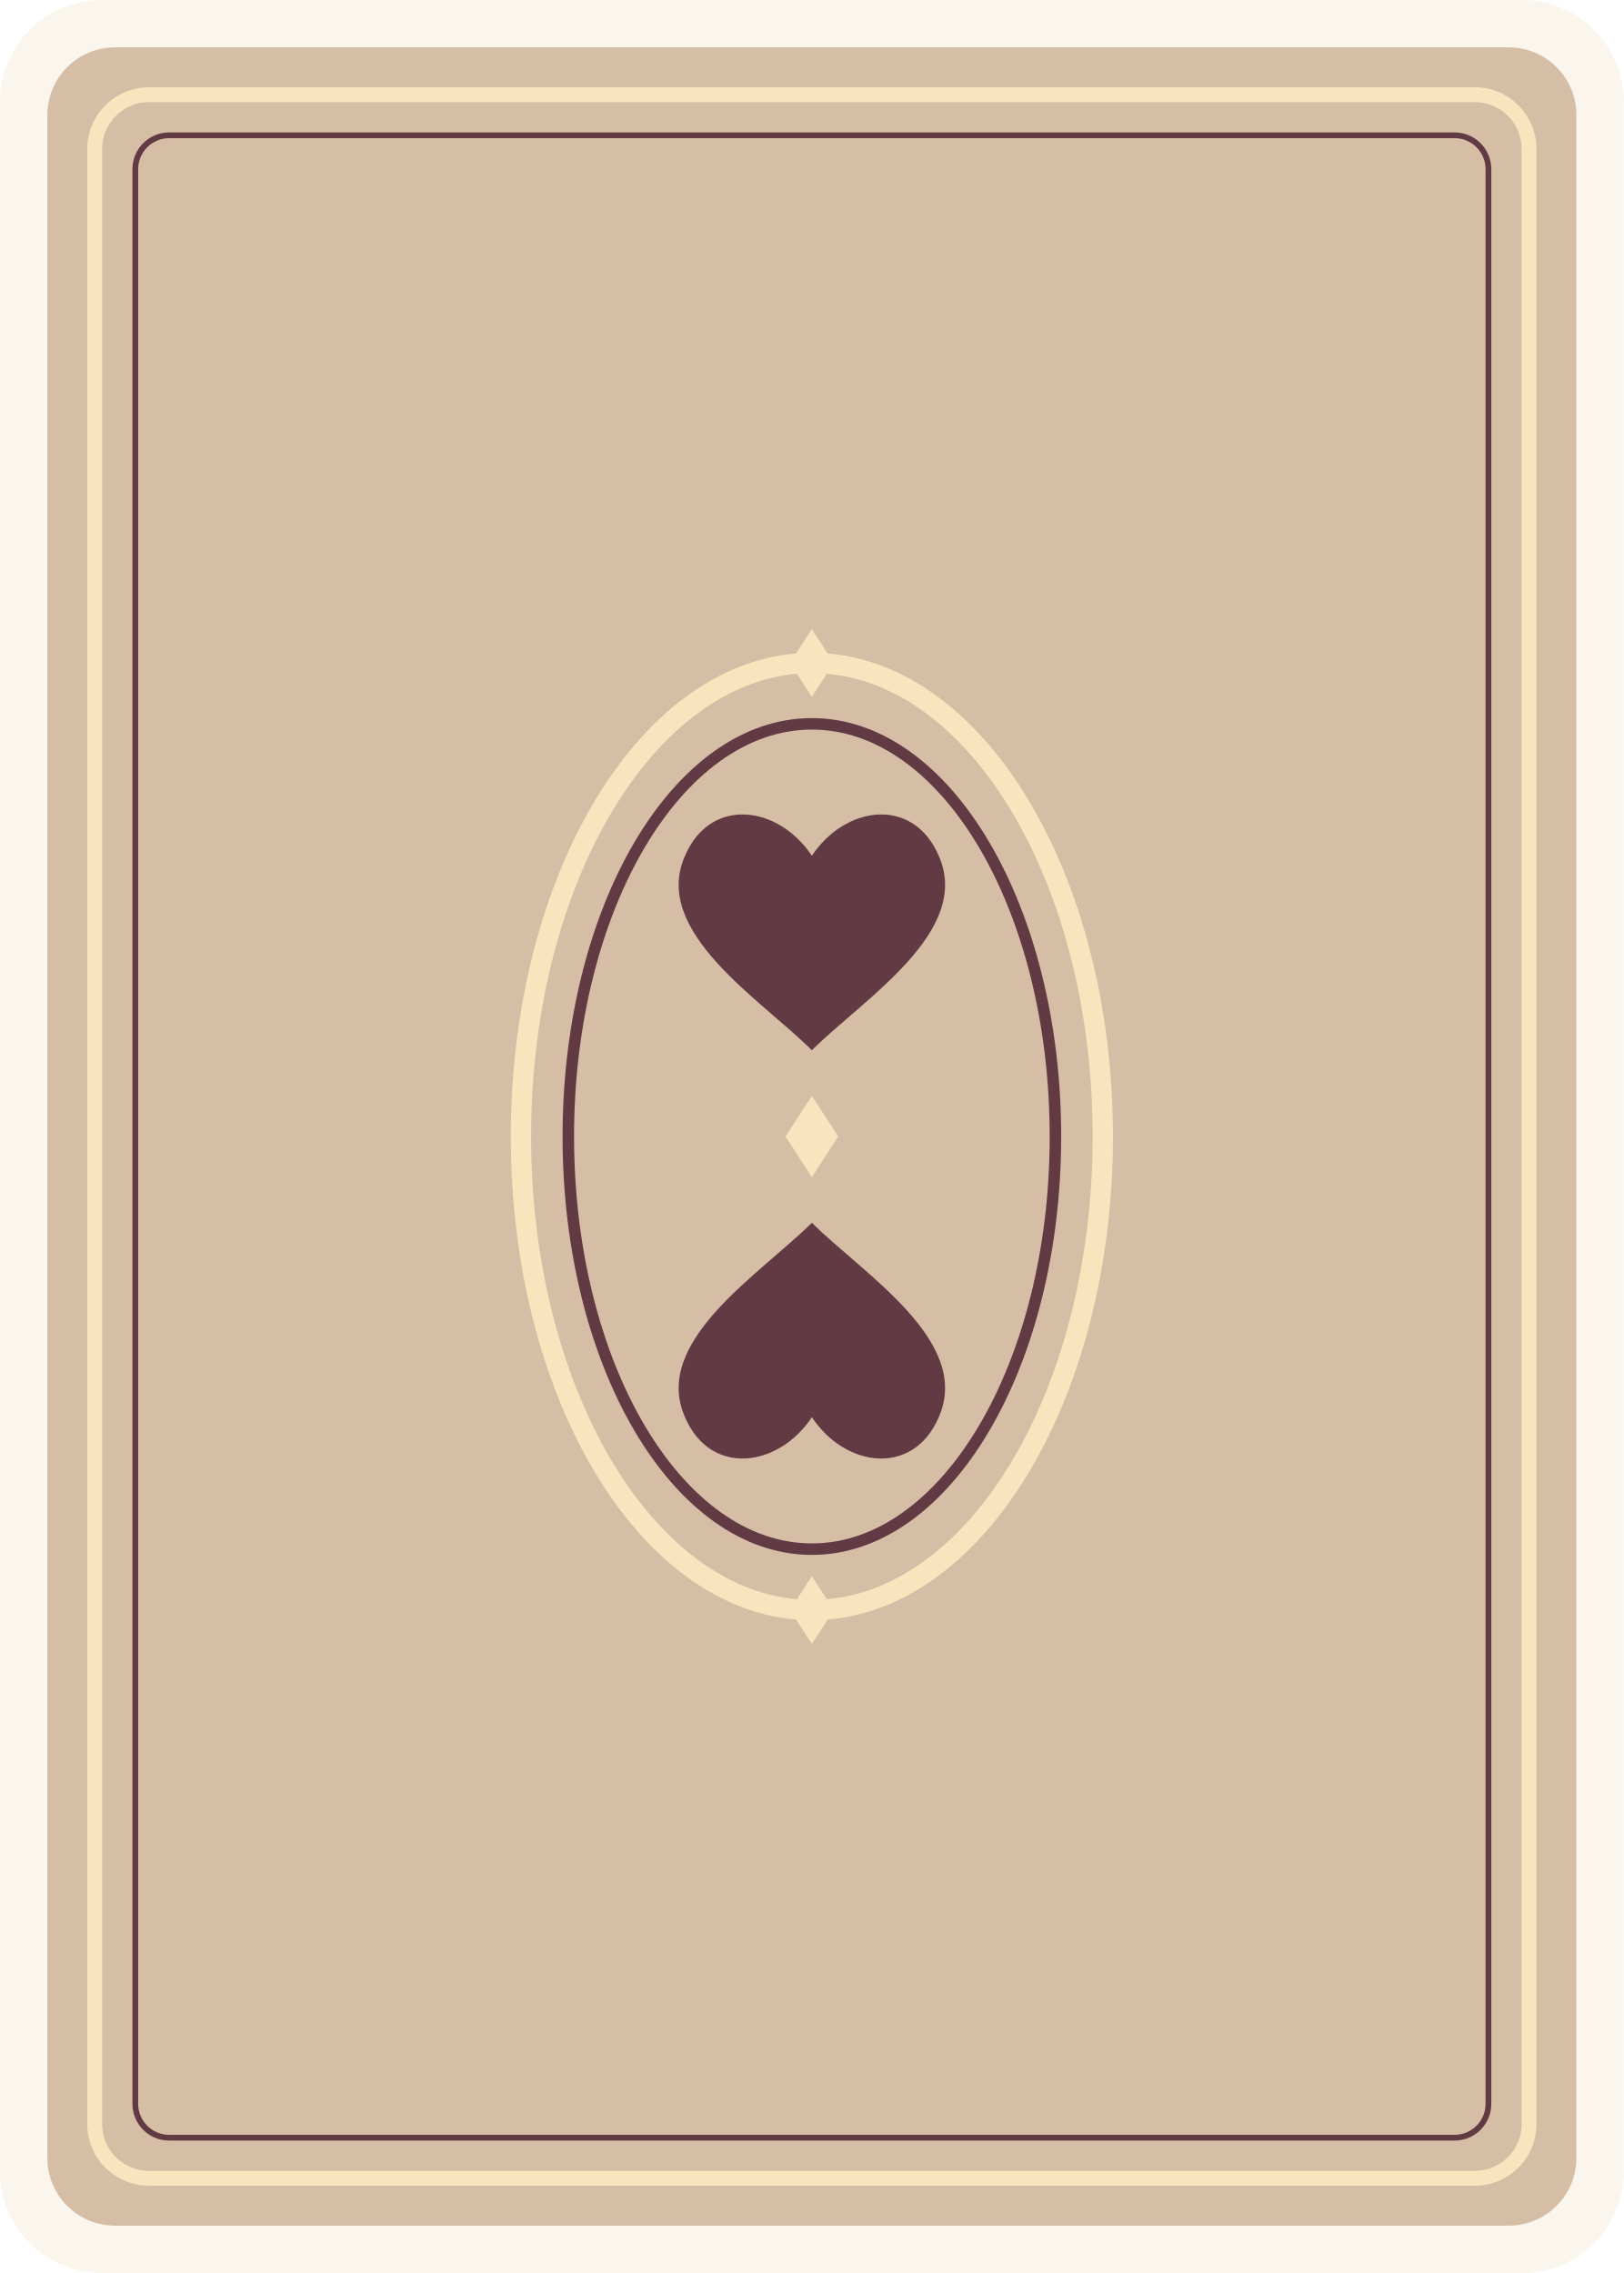
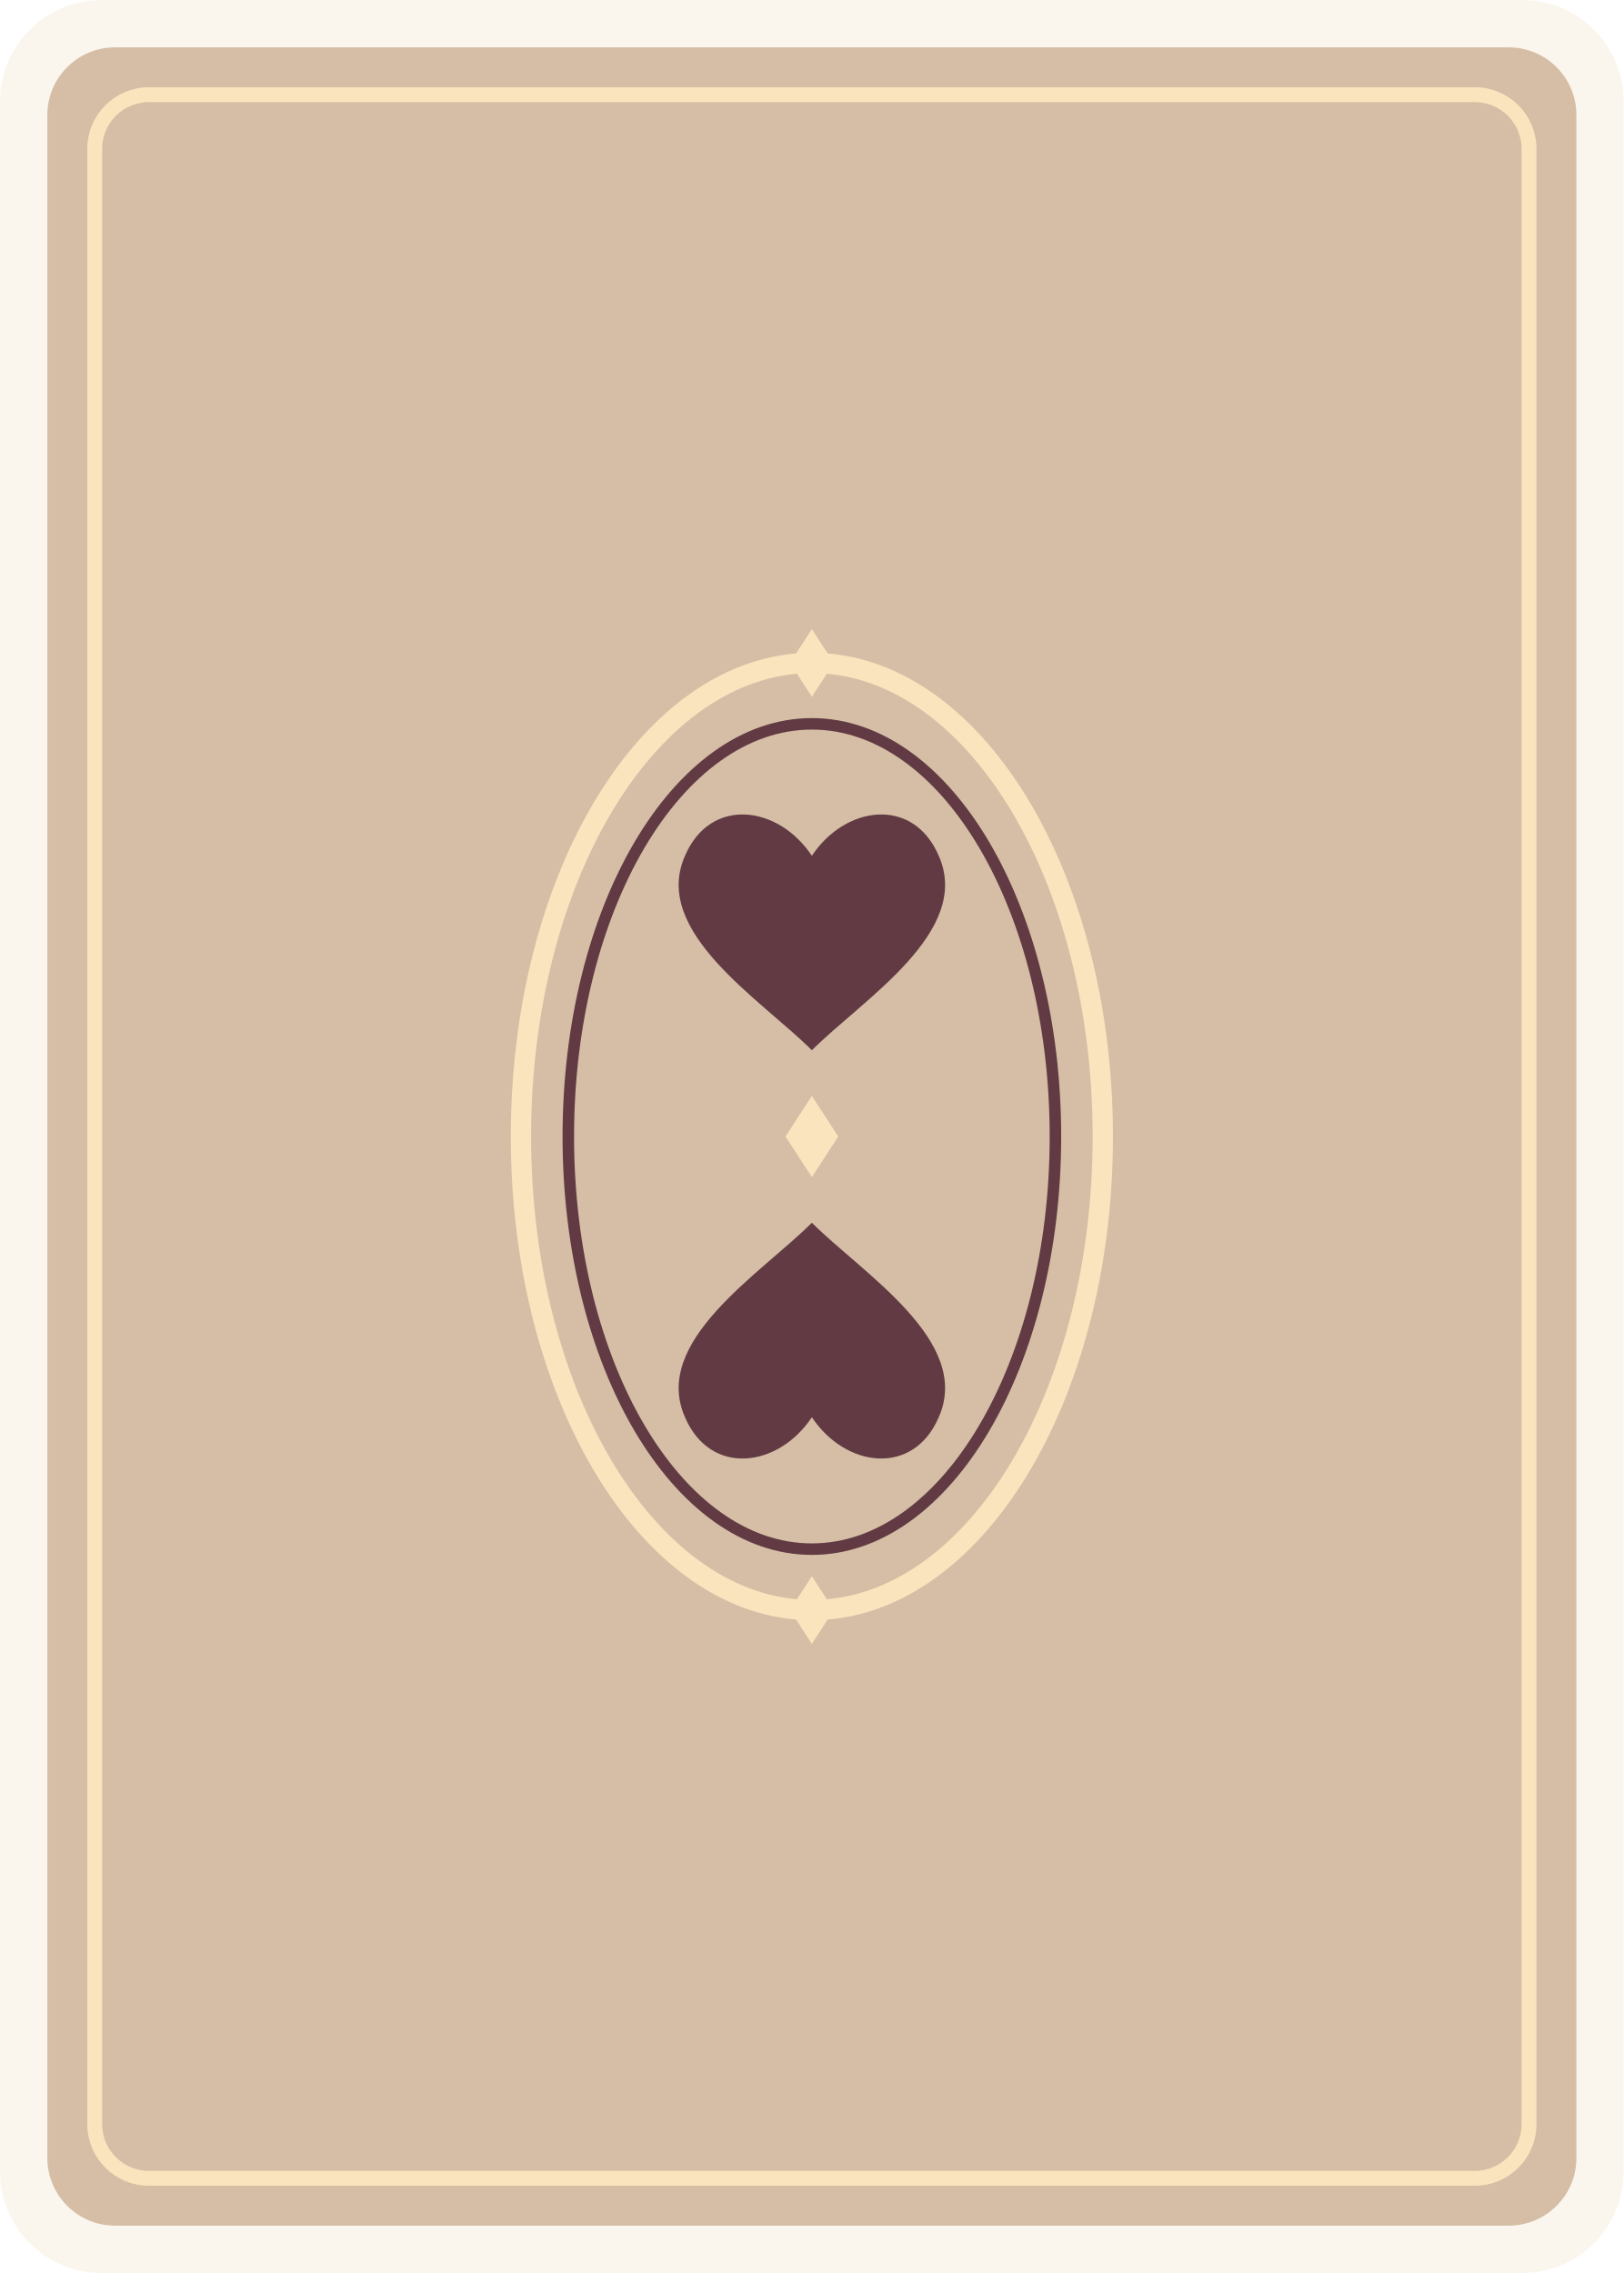
<svg xmlns="http://www.w3.org/2000/svg" width="240" height="336" viewBox="0 0 240 336" role="img" aria-labelledby="title">
  <rect width="240" height="336" rx="15" fill="#FAF6EE" />
  <rect x="7" y="7" width="226" height="322" rx="10" fill="#D5BEA5" />
  <rect x="14" y="14" width="212" height="308" rx="8" fill="none" stroke="#FAE4BD" stroke-width="2.2" />
-   <rect x="20" y="20" width="200" height="296" rx="5" fill="none" stroke="#613A43" stroke-width="0.85" />
  <g transform="translate(120 168)">
    <ellipse rx="43" ry="70" fill="none" stroke="#FAE4BD" stroke-width="3" />
    <ellipse rx="36" ry="61" fill="none" stroke="#613A43" stroke-width="1.7" />
    <g transform="translate(0 -29) rotate(0) scale(1.25)">
      <path d="M0 13C-6 7-19-1-15-10C-12-17-4-16 0-10C4-16 12-17 15-10C19-1 6 7 0 13Z" fill="#613A43" />
    </g>
    <g transform="translate(0 -70)">
      <path d="M0 -5 3.25 0 0 5 -3.25 0Z" fill="#FAE4BD" />
    </g>
    <g transform="rotate(180)">
      <g transform="translate(0 -29) rotate(0) scale(1.25)">
        <path d="M0 13C-6 7-19-1-15-10C-12-17-4-16 0-10C4-16 12-17 15-10C19-1 6 7 0 13Z" fill="#613A43" />
      </g>
      <g transform="translate(0 -70)">
        <path d="M0 -5 3.25 0 0 5 -3.25 0Z" fill="#FAE4BD" />
      </g>
    </g>
    <g transform="translate(0 0)">
      <path d="M0 -6 3.9 0 0 6 -3.9 0Z" fill="#FAE4BD" />
    </g>
  </g>
</svg>
